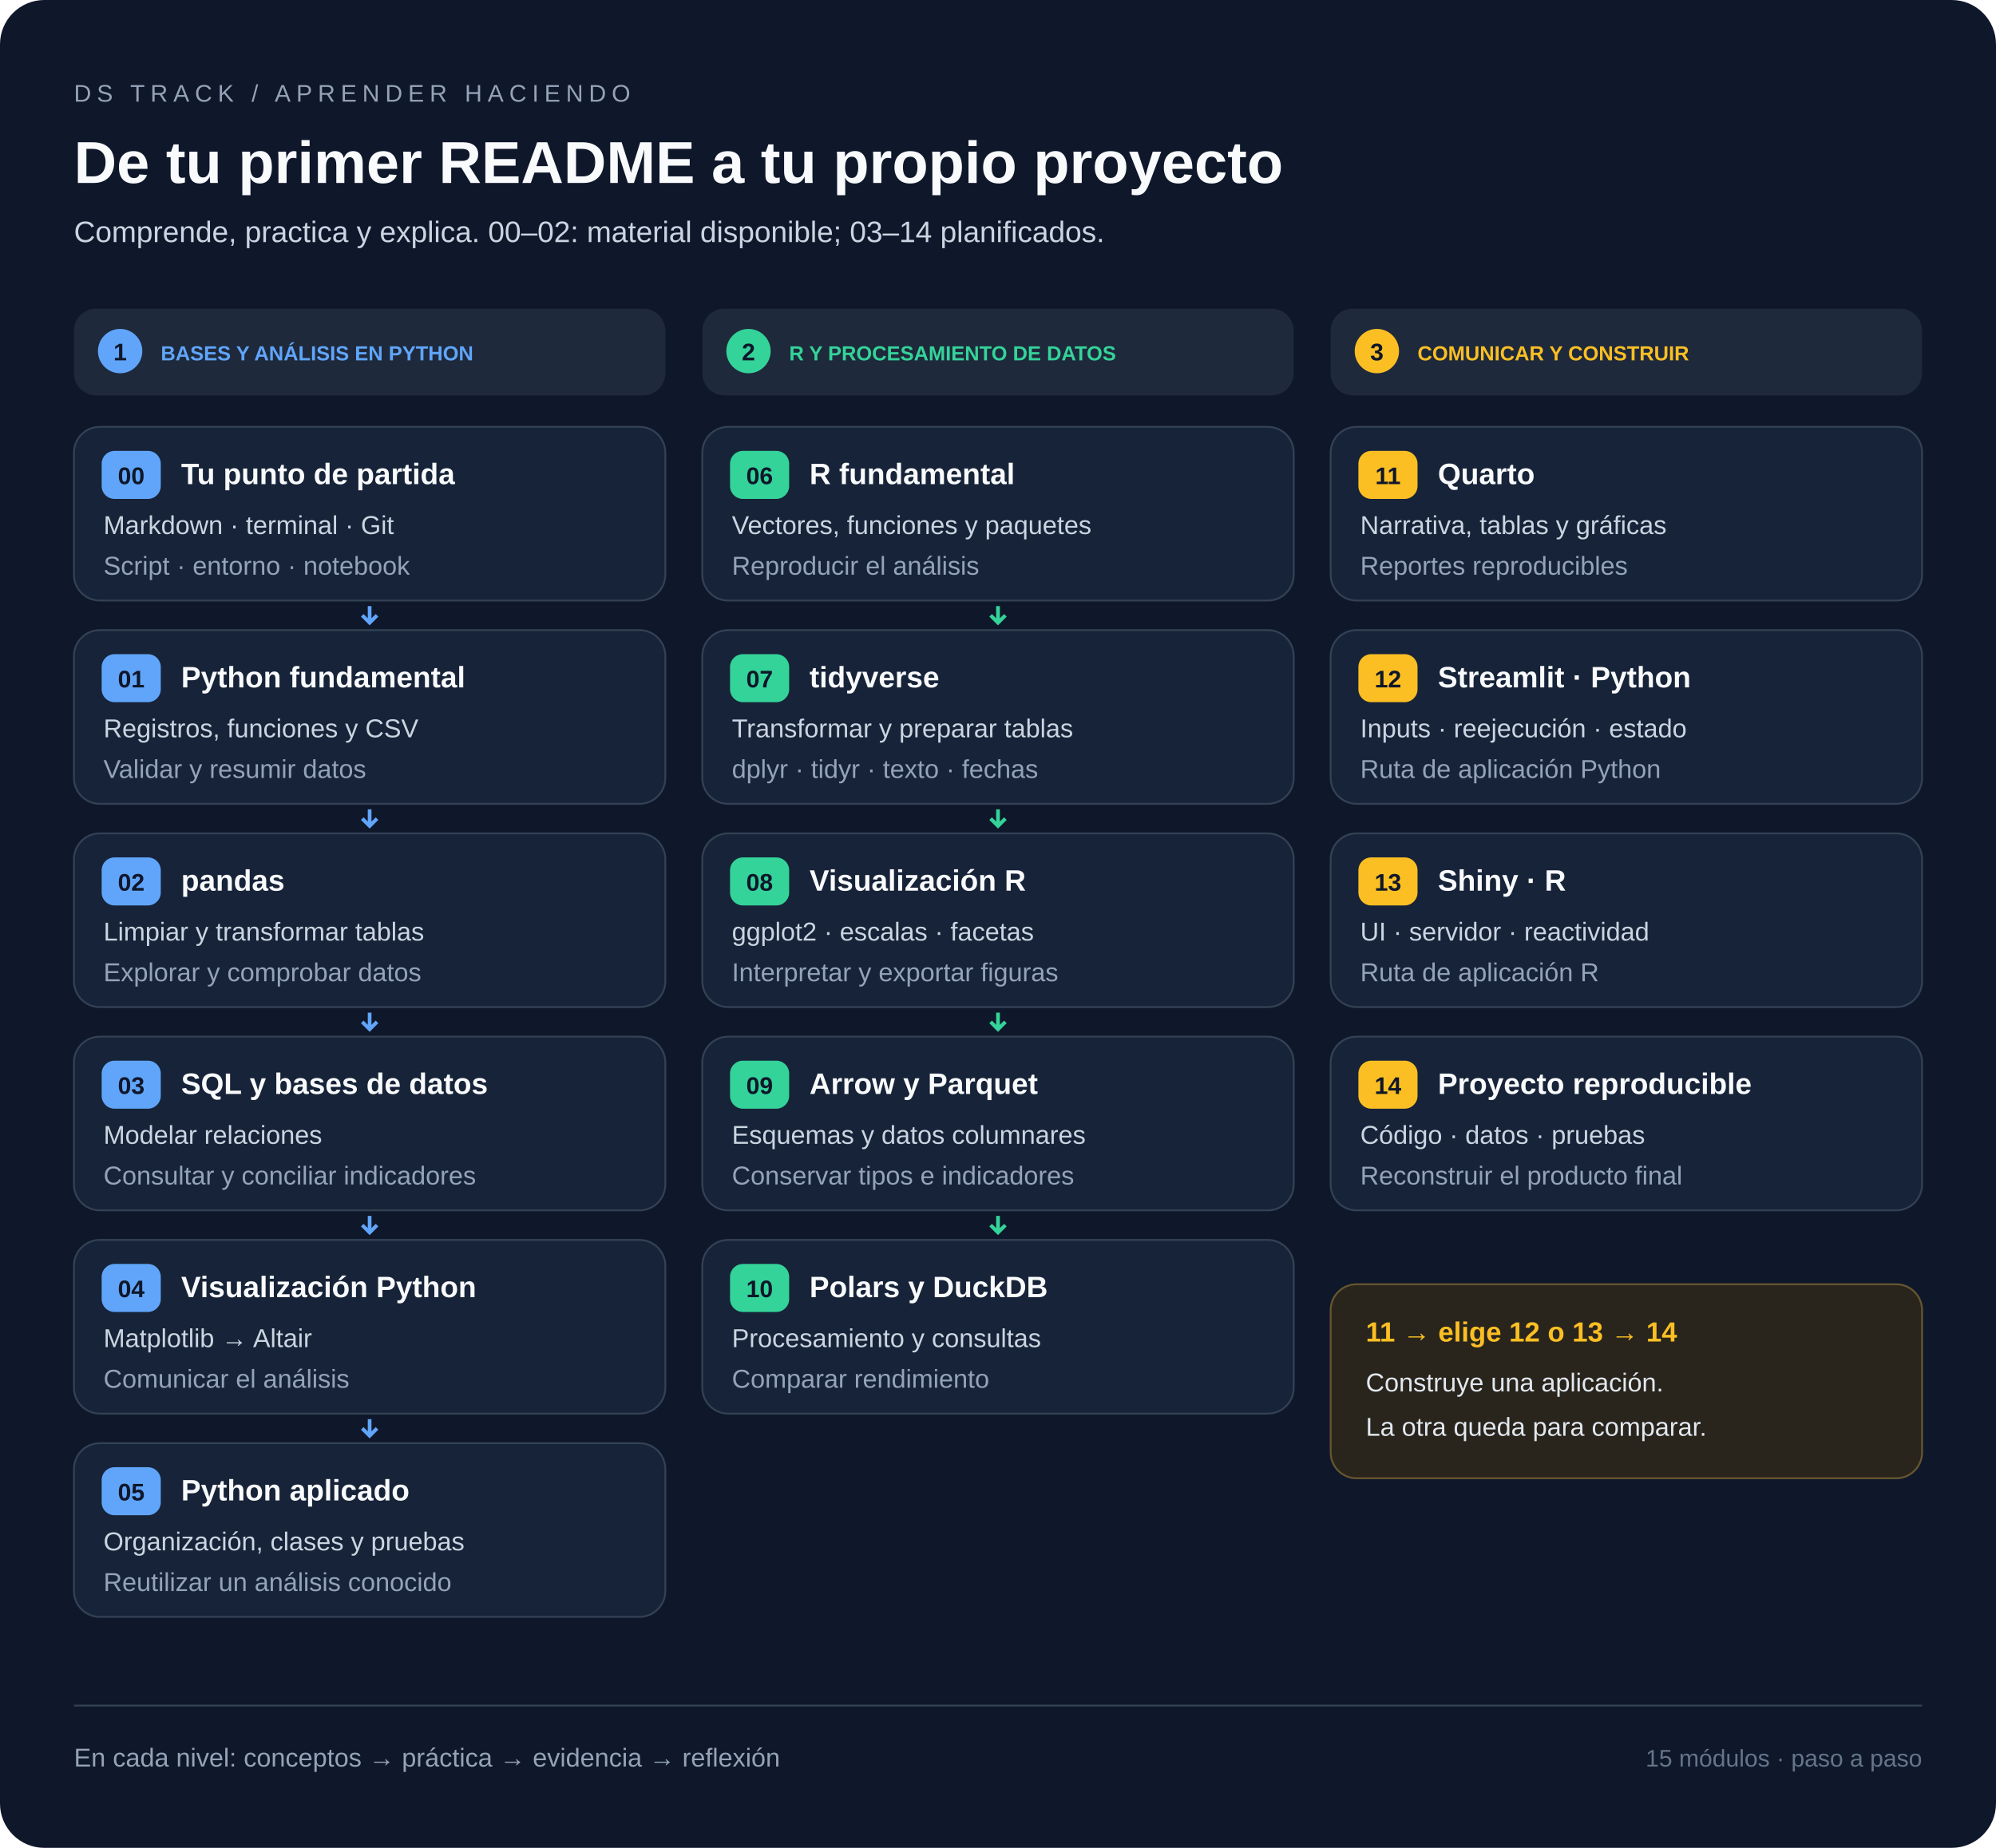
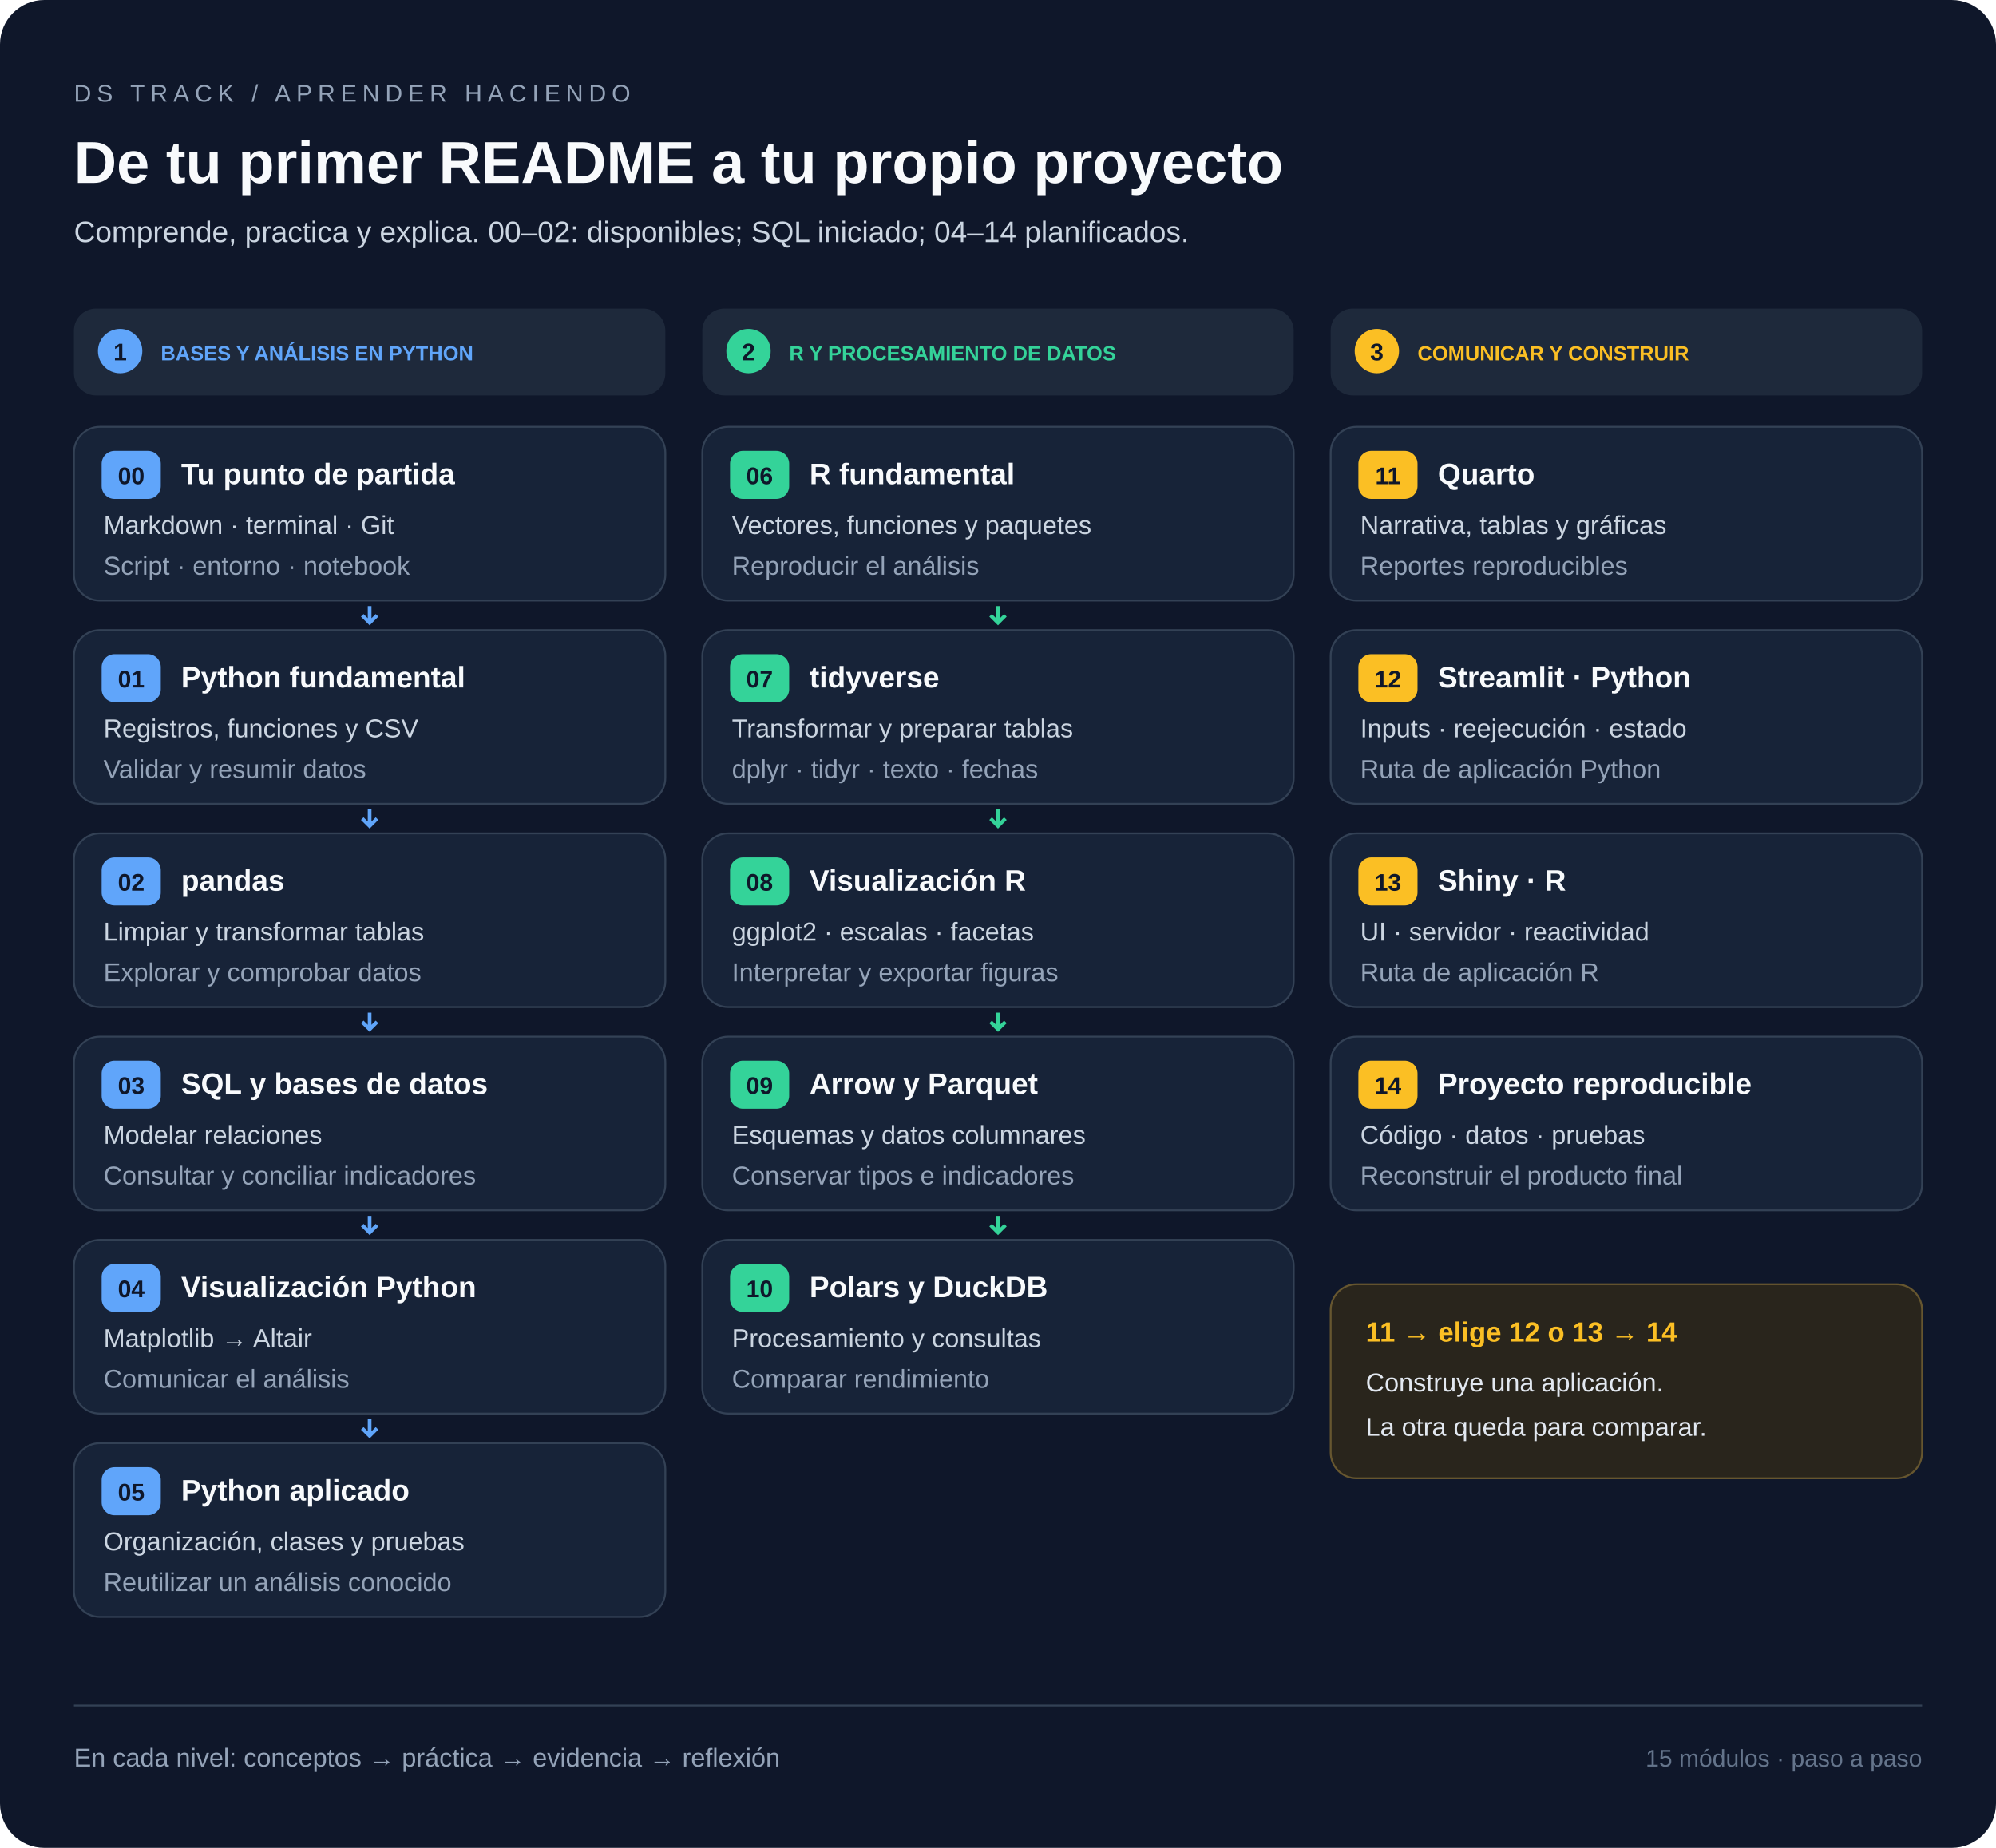
<svg xmlns="http://www.w3.org/2000/svg" width="1080" height="1000" viewBox="0 0 1080 1000" role="img" aria-labelledby="title desc">
  <rect width="1080" height="1000" rx="24" fill="#0f172a" />
  <g font-family="Segoe UI, Arial, sans-serif">
    <text x="40" y="55" fill="#94a3b8" font-size="13" letter-spacing="3">DS TRACK / APRENDER HACIENDO</text>
    <text x="40" y="99" fill="#f8fafc" font-size="32" font-weight="700">De tu primer README a tu propio proyecto</text>
-     <text x="40" y="131" fill="#cbd5e1" font-size="16">Comprende, practica y explica. 00–02: material disponible; 03–14 planificados.</text>
+     <text x="40" y="131" fill="#cbd5e1" font-size="16">Comprende, practica y explica. 00–02: disponibles; SQL iniciado; 04–14 planificados.</text>
    <rect x="40" y="167" width="320" height="47" rx="12" fill="#1e293b" />
    <circle cx="65" cy="190" r="12" fill="#60a5fa" />
    <text x="65" y="195" text-anchor="middle" font-size="13" font-weight="700" fill="#0f172a">1</text>
    <text x="87" y="195" font-size="11" font-weight="700" fill="#60a5fa">BASES Y ANÁLISIS EN PYTHON</text>
    <rect x="40" y="231" width="320" height="94" rx="14" fill="#172338" stroke="#334155" />
    <rect x="55" y="244" width="32" height="26" rx="7" fill="#60a5fa" />
    <text x="71" y="262" text-anchor="middle" font-size="13" font-weight="700" fill="#0f172a">00</text>
    <text x="98" y="262" font-size="16" font-weight="600" fill="#f8fafc">Tu punto de partida</text>
    <text x="56" y="289" font-size="14" fill="#cbd5e1">Markdown · terminal · Git</text>
    <text x="56" y="311" font-size="14" fill="#94a3b8">Script · entorno · notebook</text>
    <path d="M 200 328 v 9 m -4 -4 l 4 4 l 4 -4" fill="none" stroke="#60a5fa" stroke-width="2" />
    <rect x="40" y="341" width="320" height="94" rx="14" fill="#172338" stroke="#334155" />
    <rect x="55" y="354" width="32" height="26" rx="7" fill="#60a5fa" />
    <text x="71" y="372" text-anchor="middle" font-size="13" font-weight="700" fill="#0f172a">01</text>
    <text x="98" y="372" font-size="16" font-weight="600" fill="#f8fafc">Python fundamental</text>
    <text x="56" y="399" font-size="14" fill="#cbd5e1">Registros, funciones y CSV</text>
    <text x="56" y="421" font-size="14" fill="#94a3b8">Validar y resumir datos</text>
    <path d="M 200 438 v 9 m -4 -4 l 4 4 l 4 -4" fill="none" stroke="#60a5fa" stroke-width="2" />
    <rect x="40" y="451" width="320" height="94" rx="14" fill="#172338" stroke="#334155" />
    <rect x="55" y="464" width="32" height="26" rx="7" fill="#60a5fa" />
    <text x="71" y="482" text-anchor="middle" font-size="13" font-weight="700" fill="#0f172a">02</text>
    <text x="98" y="482" font-size="16" font-weight="600" fill="#f8fafc">pandas</text>
    <text x="56" y="509" font-size="14" fill="#cbd5e1">Limpiar y transformar tablas</text>
    <text x="56" y="531" font-size="14" fill="#94a3b8">Explorar y comprobar datos</text>
    <path d="M 200 548 v 9 m -4 -4 l 4 4 l 4 -4" fill="none" stroke="#60a5fa" stroke-width="2" />
    <rect x="40" y="561" width="320" height="94" rx="14" fill="#172338" stroke="#334155" />
    <rect x="55" y="574" width="32" height="26" rx="7" fill="#60a5fa" />
    <text x="71" y="592" text-anchor="middle" font-size="13" font-weight="700" fill="#0f172a">03</text>
    <text x="98" y="592" font-size="16" font-weight="600" fill="#f8fafc">SQL y bases de datos</text>
    <text x="56" y="619" font-size="14" fill="#cbd5e1">Modelar relaciones</text>
    <text x="56" y="641" font-size="14" fill="#94a3b8">Consultar y conciliar indicadores</text>
    <path d="M 200 658 v 9 m -4 -4 l 4 4 l 4 -4" fill="none" stroke="#60a5fa" stroke-width="2" />
    <rect x="40" y="671" width="320" height="94" rx="14" fill="#172338" stroke="#334155" />
    <rect x="55" y="684" width="32" height="26" rx="7" fill="#60a5fa" />
    <text x="71" y="702" text-anchor="middle" font-size="13" font-weight="700" fill="#0f172a">04</text>
    <text x="98" y="702" font-size="16" font-weight="600" fill="#f8fafc">Visualización Python</text>
    <text x="56" y="729" font-size="14" fill="#cbd5e1">Matplotlib → Altair</text>
    <text x="56" y="751" font-size="14" fill="#94a3b8">Comunicar el análisis</text>
    <path d="M 200 768 v 9 m -4 -4 l 4 4 l 4 -4" fill="none" stroke="#60a5fa" stroke-width="2" />
    <rect x="40" y="781" width="320" height="94" rx="14" fill="#172338" stroke="#334155" />
    <rect x="55" y="794" width="32" height="26" rx="7" fill="#60a5fa" />
    <text x="71" y="812" text-anchor="middle" font-size="13" font-weight="700" fill="#0f172a">05</text>
    <text x="98" y="812" font-size="16" font-weight="600" fill="#f8fafc">Python aplicado</text>
    <text x="56" y="839" font-size="14" fill="#cbd5e1">Organización, clases y pruebas</text>
    <text x="56" y="861" font-size="14" fill="#94a3b8">Reutilizar un análisis conocido</text>
    <rect x="380" y="167" width="320" height="47" rx="12" fill="#1e293b" />
    <circle cx="405" cy="190" r="12" fill="#34d399" />
    <text x="405" y="195" text-anchor="middle" font-size="13" font-weight="700" fill="#0f172a">2</text>
    <text x="427" y="195" font-size="11" font-weight="700" fill="#34d399">R Y PROCESAMIENTO DE DATOS</text>
    <rect x="380" y="231" width="320" height="94" rx="14" fill="#172338" stroke="#334155" />
    <rect x="395" y="244" width="32" height="26" rx="7" fill="#34d399" />
    <text x="411" y="262" text-anchor="middle" font-size="13" font-weight="700" fill="#0f172a">06</text>
    <text x="438" y="262" font-size="16" font-weight="600" fill="#f8fafc">R fundamental</text>
    <text x="396" y="289" font-size="14" fill="#cbd5e1">Vectores, funciones y paquetes</text>
    <text x="396" y="311" font-size="14" fill="#94a3b8">Reproducir el análisis</text>
    <path d="M 540 328 v 9 m -4 -4 l 4 4 l 4 -4" fill="none" stroke="#34d399" stroke-width="2" />
    <rect x="380" y="341" width="320" height="94" rx="14" fill="#172338" stroke="#334155" />
    <rect x="395" y="354" width="32" height="26" rx="7" fill="#34d399" />
    <text x="411" y="372" text-anchor="middle" font-size="13" font-weight="700" fill="#0f172a">07</text>
    <text x="438" y="372" font-size="16" font-weight="600" fill="#f8fafc">tidyverse</text>
    <text x="396" y="399" font-size="14" fill="#cbd5e1">Transformar y preparar tablas</text>
    <text x="396" y="421" font-size="14" fill="#94a3b8">dplyr · tidyr · texto · fechas</text>
    <path d="M 540 438 v 9 m -4 -4 l 4 4 l 4 -4" fill="none" stroke="#34d399" stroke-width="2" />
    <rect x="380" y="451" width="320" height="94" rx="14" fill="#172338" stroke="#334155" />
    <rect x="395" y="464" width="32" height="26" rx="7" fill="#34d399" />
    <text x="411" y="482" text-anchor="middle" font-size="13" font-weight="700" fill="#0f172a">08</text>
    <text x="438" y="482" font-size="16" font-weight="600" fill="#f8fafc">Visualización R</text>
    <text x="396" y="509" font-size="14" fill="#cbd5e1">ggplot2 · escalas · facetas</text>
    <text x="396" y="531" font-size="14" fill="#94a3b8">Interpretar y exportar figuras</text>
    <path d="M 540 548 v 9 m -4 -4 l 4 4 l 4 -4" fill="none" stroke="#34d399" stroke-width="2" />
    <rect x="380" y="561" width="320" height="94" rx="14" fill="#172338" stroke="#334155" />
    <rect x="395" y="574" width="32" height="26" rx="7" fill="#34d399" />
    <text x="411" y="592" text-anchor="middle" font-size="13" font-weight="700" fill="#0f172a">09</text>
    <text x="438" y="592" font-size="16" font-weight="600" fill="#f8fafc">Arrow y Parquet</text>
    <text x="396" y="619" font-size="14" fill="#cbd5e1">Esquemas y datos columnares</text>
    <text x="396" y="641" font-size="14" fill="#94a3b8">Conservar tipos e indicadores</text>
    <path d="M 540 658 v 9 m -4 -4 l 4 4 l 4 -4" fill="none" stroke="#34d399" stroke-width="2" />
    <rect x="380" y="671" width="320" height="94" rx="14" fill="#172338" stroke="#334155" />
    <rect x="395" y="684" width="32" height="26" rx="7" fill="#34d399" />
    <text x="411" y="702" text-anchor="middle" font-size="13" font-weight="700" fill="#0f172a">10</text>
    <text x="438" y="702" font-size="16" font-weight="600" fill="#f8fafc">Polars y DuckDB</text>
    <text x="396" y="729" font-size="14" fill="#cbd5e1">Procesamiento y consultas</text>
    <text x="396" y="751" font-size="14" fill="#94a3b8">Comparar rendimiento</text>
    <rect x="720" y="167" width="320" height="47" rx="12" fill="#1e293b" />
    <circle cx="745" cy="190" r="12" fill="#fbbf24" />
    <text x="745" y="195" text-anchor="middle" font-size="13" font-weight="700" fill="#0f172a">3</text>
    <text x="767" y="195" font-size="11" font-weight="700" fill="#fbbf24">COMUNICAR Y CONSTRUIR</text>
    <rect x="720" y="231" width="320" height="94" rx="14" fill="#172338" stroke="#334155" />
    <rect x="735" y="244" width="32" height="26" rx="7" fill="#fbbf24" />
    <text x="751" y="262" text-anchor="middle" font-size="13" font-weight="700" fill="#0f172a">11</text>
    <text x="778" y="262" font-size="16" font-weight="600" fill="#f8fafc">Quarto</text>
    <text x="736" y="289" font-size="14" fill="#cbd5e1">Narrativa, tablas y gráficas</text>
    <text x="736" y="311" font-size="14" fill="#94a3b8">Reportes reproducibles</text>
    <rect x="720" y="341" width="320" height="94" rx="14" fill="#172338" stroke="#334155" />
    <rect x="735" y="354" width="32" height="26" rx="7" fill="#fbbf24" />
    <text x="751" y="372" text-anchor="middle" font-size="13" font-weight="700" fill="#0f172a">12</text>
    <text x="778" y="372" font-size="16" font-weight="600" fill="#f8fafc">Streamlit · Python</text>
    <text x="736" y="399" font-size="14" fill="#cbd5e1">Inputs · reejecución · estado</text>
    <text x="736" y="421" font-size="14" fill="#94a3b8">Ruta de aplicación Python</text>
    <rect x="720" y="451" width="320" height="94" rx="14" fill="#172338" stroke="#334155" />
    <rect x="735" y="464" width="32" height="26" rx="7" fill="#fbbf24" />
    <text x="751" y="482" text-anchor="middle" font-size="13" font-weight="700" fill="#0f172a">13</text>
    <text x="778" y="482" font-size="16" font-weight="600" fill="#f8fafc">Shiny · R</text>
    <text x="736" y="509" font-size="14" fill="#cbd5e1">UI · servidor · reactividad</text>
    <text x="736" y="531" font-size="14" fill="#94a3b8">Ruta de aplicación R</text>
    <rect x="720" y="561" width="320" height="94" rx="14" fill="#172338" stroke="#334155" />
    <rect x="735" y="574" width="32" height="26" rx="7" fill="#fbbf24" />
    <text x="751" y="592" text-anchor="middle" font-size="13" font-weight="700" fill="#0f172a">14</text>
    <text x="778" y="592" font-size="16" font-weight="600" fill="#f8fafc">Proyecto reproducible</text>
    <text x="736" y="619" font-size="14" fill="#cbd5e1">Código · datos · pruebas</text>
    <text x="736" y="641" font-size="14" fill="#94a3b8">Reconstruir el producto final</text>
    <rect x="720" y="695" width="320" height="105" rx="14" fill="#29251c" stroke="#66562f" />
    <text x="739" y="726" fill="#fbbf24" font-size="15" font-weight="600">11 → elige 12 o 13 → 14</text>
    <text x="739" y="753" fill="#e2e8f0" font-size="14">Construye una aplicación.</text>
    <text x="739" y="777" fill="#e2e8f0" font-size="14">La otra queda para comparar.</text>
    <path d="M40 923 H1040" stroke="#334155" />
    <text x="40" y="956" fill="#94a3b8" font-size="14">En cada nivel: conceptos → práctica → evidencia → reflexión</text>
    <text x="1040" y="956" text-anchor="end" fill="#64748b" font-size="13">15 módulos · paso a paso</text>
  </g>
</svg>
